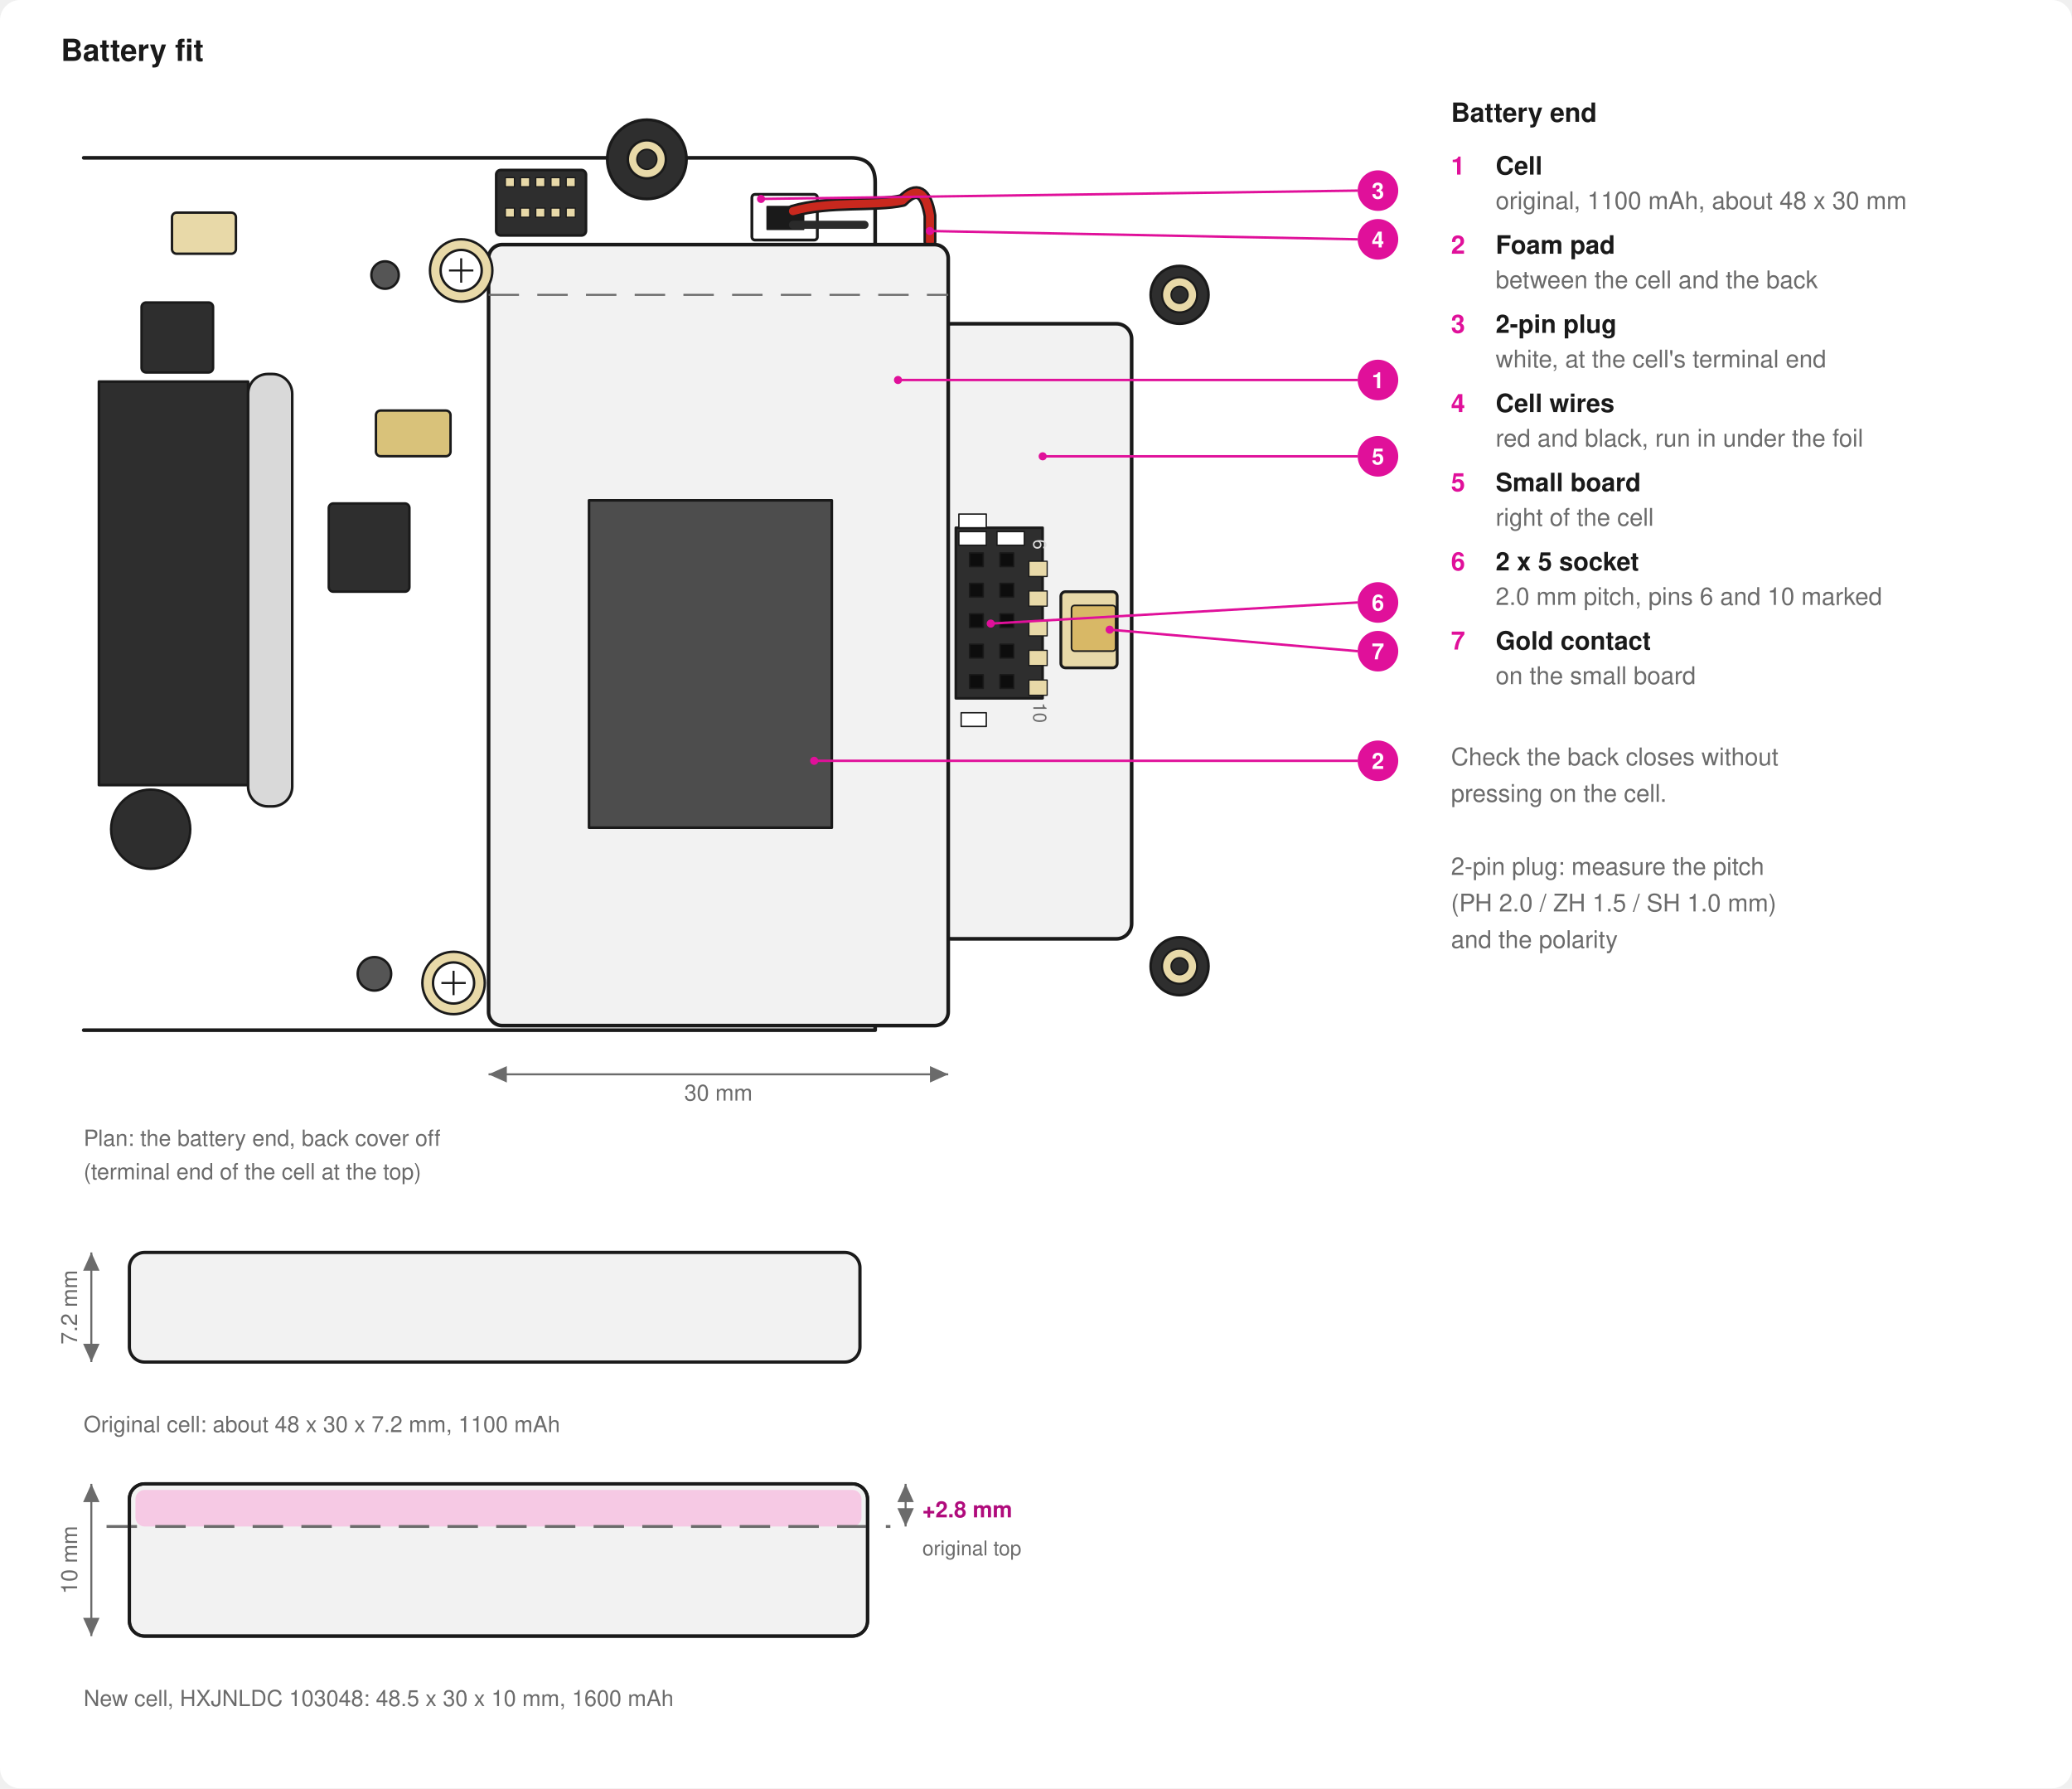
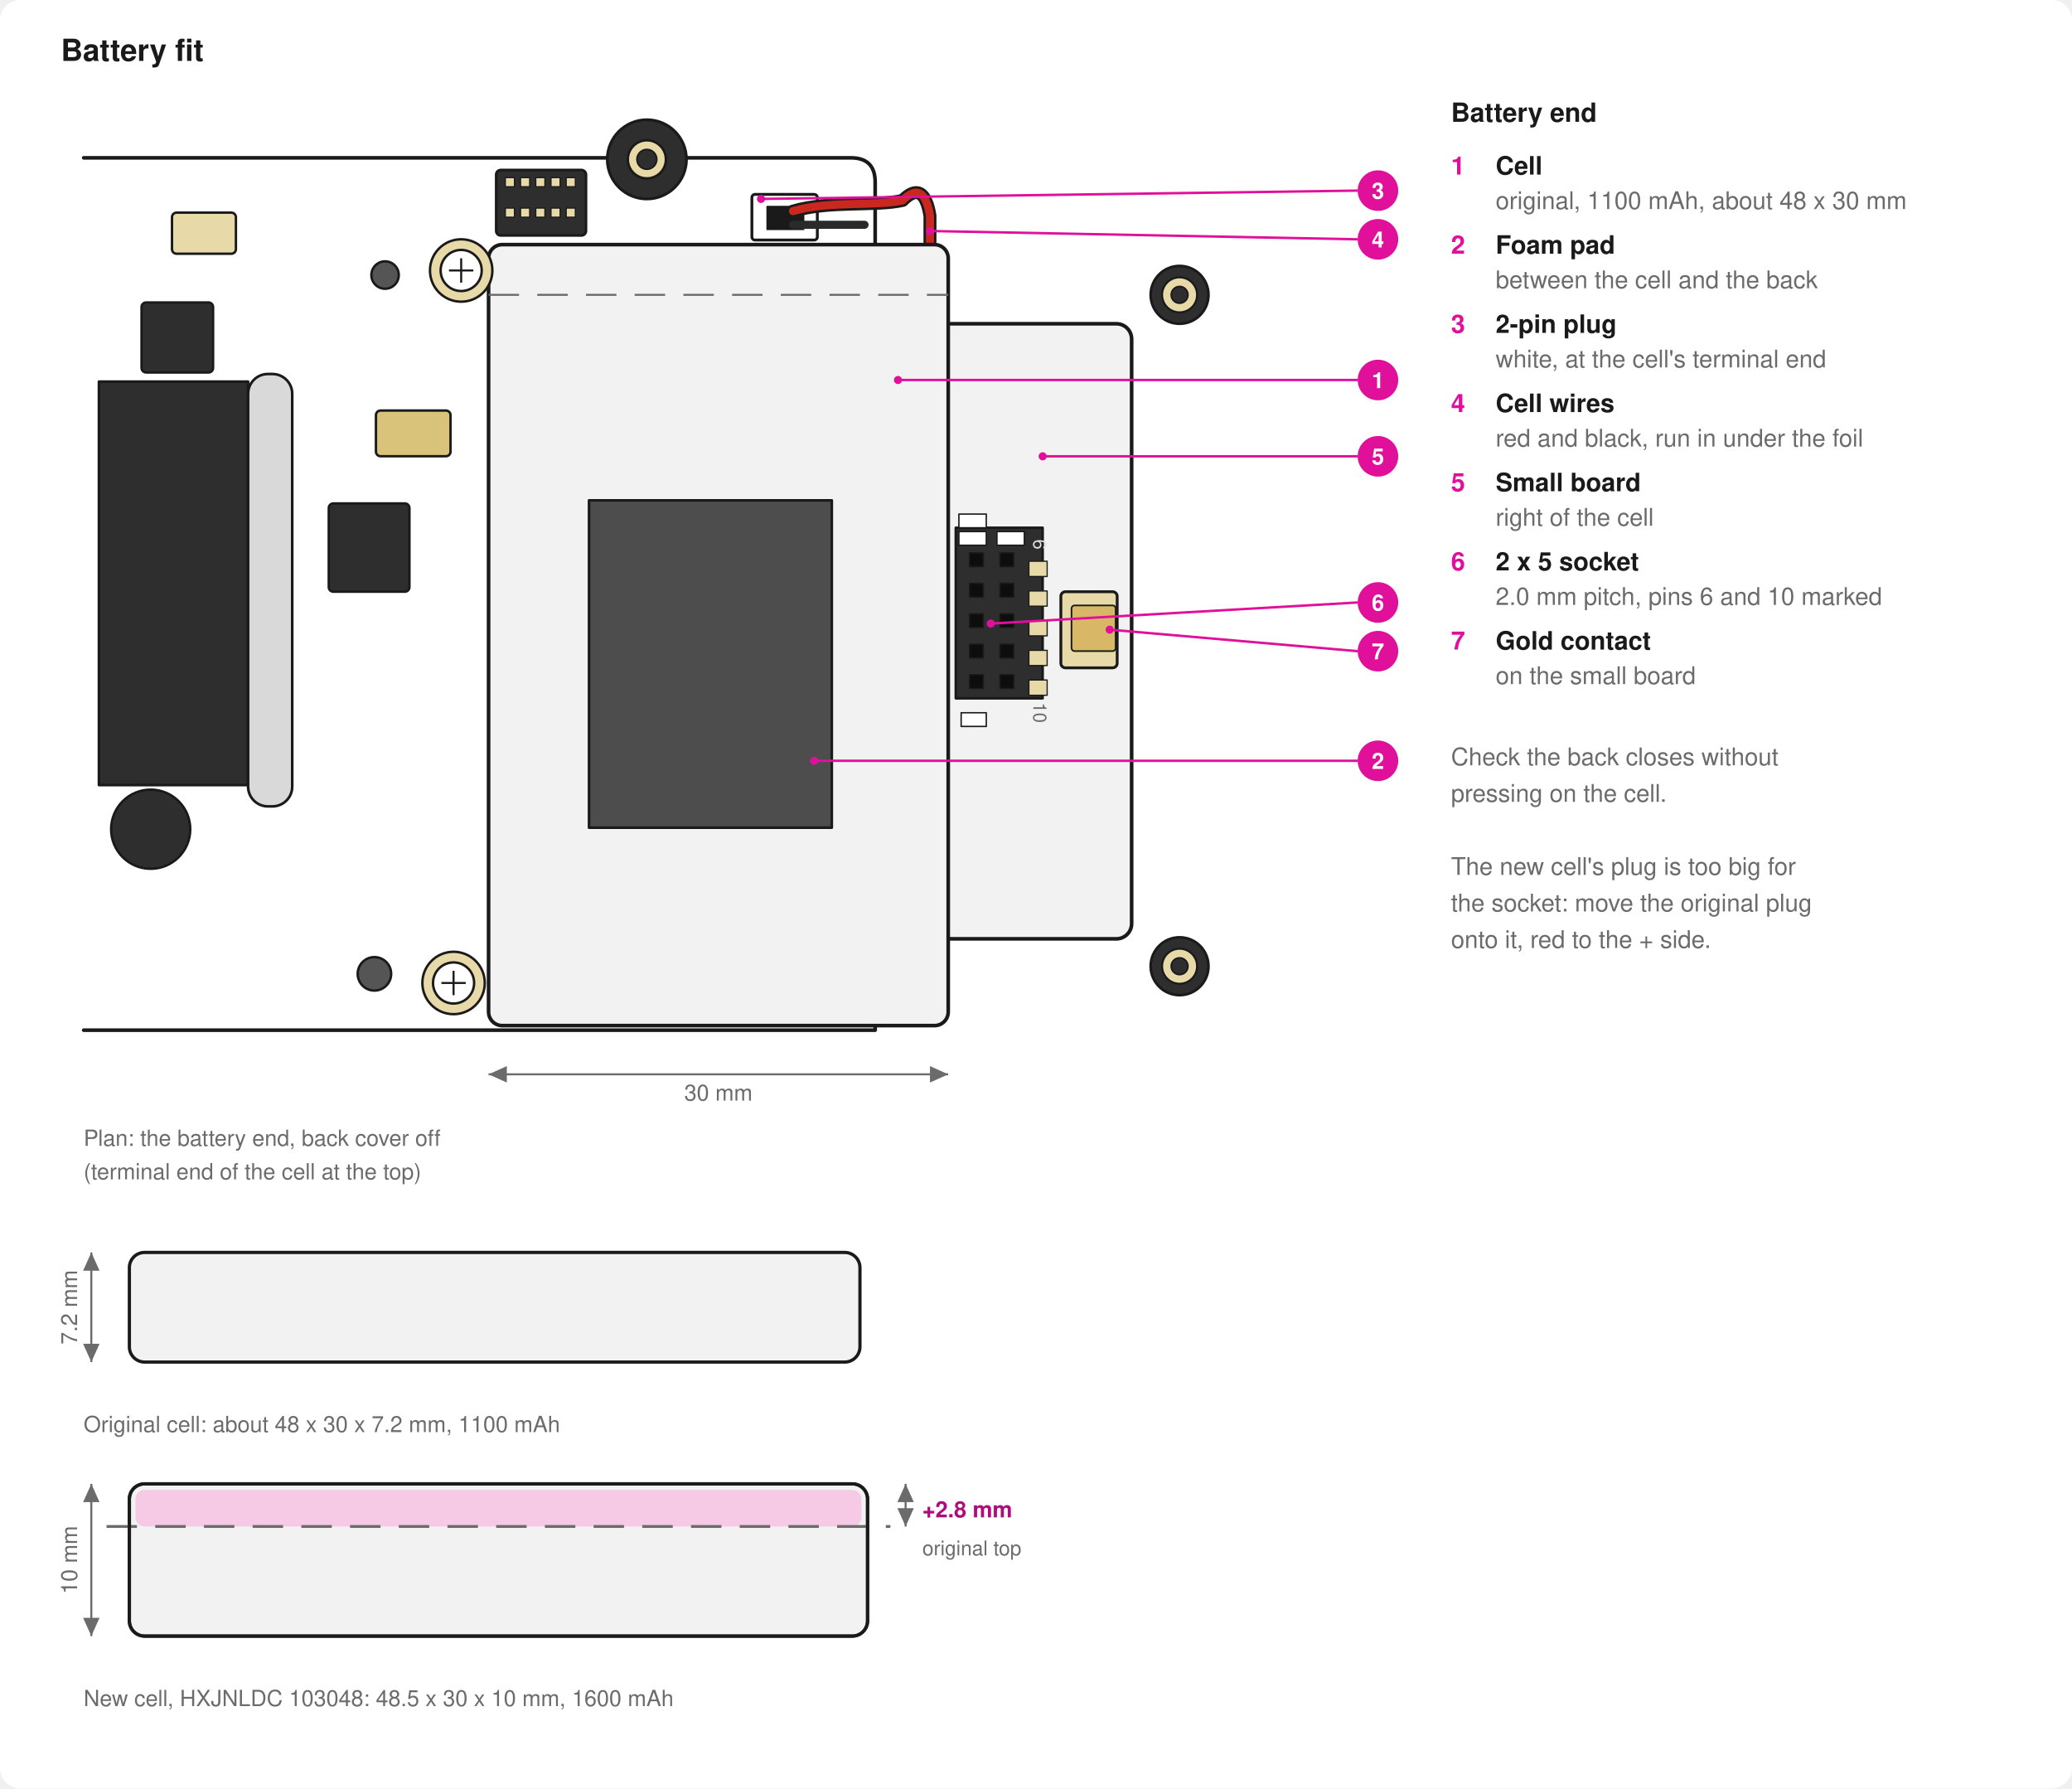
<svg xmlns="http://www.w3.org/2000/svg" viewBox="0 0 1021 881" width="1021" height="881" font-family="Helvetica, Arial, sans-serif">
  <rect width="1021" height="881" rx="10" fill="#fff" />
  <text x="30" y="30" font-size="15" font-weight="700" fill="#1a1a1a">Battery fit</text>
  <g transform="translate(30 56) scale(7.5)">
    <path d="M1.5 2.9 L51.9 2.9 Q53.5 2.9 53.5 4.5 L53.5 60.2 L1.5 60.2" fill="#fff" stroke="#1a1a1a" stroke-width="0.240" stroke-linejoin="round" stroke-linecap="round" />
    <circle cx="38.5" cy="3.0" r="2.6" fill="#2e2e2e" stroke="#1a1a1a" stroke-width="0.187" stroke-linejoin="round" stroke-linecap="round" />
    <circle cx="38.5" cy="3.0" r="1.25" fill="#e8d9a8" stroke="#1a1a1a" stroke-width="0.160" stroke-linejoin="round" stroke-linecap="round" />
    <circle cx="38.5" cy="3.0" r="0.65" fill="#2e2e2e" stroke="#1a1a1a" stroke-width="0.107" stroke-linejoin="round" stroke-linecap="round" />
    <rect x="2.5" y="17.6" width="9.8" height="26.5" rx="0" fill="#2e2e2e" stroke="#1a1a1a" stroke-width="0.173" stroke-linejoin="round" stroke-linecap="round" />
    <rect x="12.3" y="17.1" width="2.9" height="28.4" rx="1.3" fill="#d9d9d9" stroke="#1a1a1a" stroke-width="0.173" stroke-linejoin="round" stroke-linecap="round" />
    <rect x="5.3" y="12.4" width="4.7" height="4.6" rx="0.3" fill="#2e2e2e" stroke="#1a1a1a" stroke-width="0.160" stroke-linejoin="round" stroke-linecap="round" />
    <rect x="7.3" y="6.5" width="4.2" height="2.7" rx="0.3" fill="#e8d9a8" stroke="#1a1a1a" stroke-width="0.160" stroke-linejoin="round" stroke-linecap="round" />
    <rect x="17.6" y="25.6" width="5.3" height="5.8" rx="0.3" fill="#2e2e2e" stroke="#1a1a1a" stroke-width="0.160" stroke-linejoin="round" stroke-linecap="round" />
    <rect x="20.7" y="19.5" width="4.9" height="3.0" rx="0.3" fill="#d9c27a" stroke="#1a1a1a" stroke-width="0.160" stroke-linejoin="round" stroke-linecap="round" />
    <circle cx="5.9" cy="47.0" r="2.6" fill="#2e2e2e" stroke="#1a1a1a" stroke-width="0.160" stroke-linejoin="round" stroke-linecap="round" />
    <rect x="28.6" y="3.7" width="5.9" height="4.3" rx="0.3" fill="#2e2e2e" stroke="#1a1a1a" stroke-width="0.173" stroke-linejoin="round" stroke-linecap="round" />
    <rect x="29.2" y="4.2" width="0.6" height="0.6" rx="0" fill="#e8d9a8" stroke="#1a1a1a" stroke-width="0.080" stroke-linejoin="round" stroke-linecap="round" />
    <rect x="29.2" y="6.2" width="0.6" height="0.6" rx="0" fill="#e8d9a8" stroke="#1a1a1a" stroke-width="0.080" stroke-linejoin="round" stroke-linecap="round" />
    <rect x="30.2" y="4.2" width="0.6" height="0.6" rx="0" fill="#e8d9a8" stroke="#1a1a1a" stroke-width="0.080" stroke-linejoin="round" stroke-linecap="round" />
    <rect x="30.2" y="6.2" width="0.6" height="0.6" rx="0" fill="#e8d9a8" stroke="#1a1a1a" stroke-width="0.080" stroke-linejoin="round" stroke-linecap="round" />
    <rect x="31.2" y="4.2" width="0.6" height="0.6" rx="0" fill="#e8d9a8" stroke="#1a1a1a" stroke-width="0.080" stroke-linejoin="round" stroke-linecap="round" />
    <rect x="31.2" y="6.2" width="0.6" height="0.6" rx="0" fill="#e8d9a8" stroke="#1a1a1a" stroke-width="0.080" stroke-linejoin="round" stroke-linecap="round" />
    <rect x="32.2" y="4.2" width="0.6" height="0.6" rx="0" fill="#e8d9a8" stroke="#1a1a1a" stroke-width="0.080" stroke-linejoin="round" stroke-linecap="round" />
    <rect x="32.2" y="6.2" width="0.6" height="0.6" rx="0" fill="#e8d9a8" stroke="#1a1a1a" stroke-width="0.080" stroke-linejoin="round" stroke-linecap="round" />
    <rect x="33.2" y="4.2" width="0.6" height="0.6" rx="0" fill="#e8d9a8" stroke="#1a1a1a" stroke-width="0.080" stroke-linejoin="round" stroke-linecap="round" />
    <rect x="33.2" y="6.2" width="0.6" height="0.6" rx="0" fill="#e8d9a8" stroke="#1a1a1a" stroke-width="0.080" stroke-linejoin="round" stroke-linecap="round" />
    <rect x="57.5" y="13.8" width="12.85" height="40.4" rx="1.0" fill="#f2f2f2" stroke="#1a1a1a" stroke-width="0.240" stroke-linejoin="round" stroke-linecap="round" />
    <rect x="58.8" y="27.2" width="5.7" height="11.2" rx="0" fill="#2e2e2e" stroke="#1a1a1a" stroke-width="0.173" stroke-linejoin="round" stroke-linecap="round" />
    <rect x="59.7" y="28.85" width="0.9" height="0.9" rx="0" fill="#0d0d0d" stroke="#1a1a1a" stroke-width="0.093" stroke-linejoin="round" stroke-linecap="round" />
    <rect x="61.7" y="28.85" width="0.9" height="0.9" rx="0" fill="#0d0d0d" stroke="#1a1a1a" stroke-width="0.093" stroke-linejoin="round" stroke-linecap="round" />
    <rect x="63.6" y="29.4" width="1.2" height="1.0" rx="0" fill="#e8d9a8" stroke="#1a1a1a" stroke-width="0.080" stroke-linejoin="round" stroke-linecap="round" />
    <rect x="59.7" y="30.85" width="0.9" height="0.9" rx="0" fill="#0d0d0d" stroke="#1a1a1a" stroke-width="0.093" stroke-linejoin="round" stroke-linecap="round" />
    <rect x="61.7" y="30.85" width="0.9" height="0.9" rx="0" fill="#0d0d0d" stroke="#1a1a1a" stroke-width="0.093" stroke-linejoin="round" stroke-linecap="round" />
    <rect x="63.6" y="31.35" width="1.2" height="1.0" rx="0" fill="#e8d9a8" stroke="#1a1a1a" stroke-width="0.080" stroke-linejoin="round" stroke-linecap="round" />
    <rect x="59.7" y="32.85" width="0.9" height="0.9" rx="0" fill="#0d0d0d" stroke="#1a1a1a" stroke-width="0.093" stroke-linejoin="round" stroke-linecap="round" />
    <rect x="61.7" y="32.85" width="0.9" height="0.9" rx="0" fill="#0d0d0d" stroke="#1a1a1a" stroke-width="0.093" stroke-linejoin="round" stroke-linecap="round" />
    <rect x="63.6" y="33.3" width="1.2" height="1.0" rx="0" fill="#e8d9a8" stroke="#1a1a1a" stroke-width="0.080" stroke-linejoin="round" stroke-linecap="round" />
    <rect x="59.7" y="34.85" width="0.9" height="0.9" rx="0" fill="#0d0d0d" stroke="#1a1a1a" stroke-width="0.093" stroke-linejoin="round" stroke-linecap="round" />
    <rect x="61.7" y="34.85" width="0.9" height="0.9" rx="0" fill="#0d0d0d" stroke="#1a1a1a" stroke-width="0.093" stroke-linejoin="round" stroke-linecap="round" />
    <rect x="63.6" y="35.25" width="1.2" height="1.0" rx="0" fill="#e8d9a8" stroke="#1a1a1a" stroke-width="0.080" stroke-linejoin="round" stroke-linecap="round" />
    <rect x="59.7" y="36.85" width="0.9" height="0.9" rx="0" fill="#0d0d0d" stroke="#1a1a1a" stroke-width="0.093" stroke-linejoin="round" stroke-linecap="round" />
    <rect x="61.7" y="36.85" width="0.9" height="0.9" rx="0" fill="#0d0d0d" stroke="#1a1a1a" stroke-width="0.093" stroke-linejoin="round" stroke-linecap="round" />
    <rect x="63.6" y="37.2" width="1.2" height="1.0" rx="0" fill="#e8d9a8" stroke="#1a1a1a" stroke-width="0.080" stroke-linejoin="round" stroke-linecap="round" />
    <rect x="59.0" y="26.3" width="1.8" height="0.9" rx="0" fill="#fff" stroke="#1a1a1a" stroke-width="0.093" stroke-linejoin="round" stroke-linecap="round" />
    <rect x="59.0" y="27.45" width="1.8" height="0.9" rx="0" fill="#fff" stroke="#1a1a1a" stroke-width="0.093" stroke-linejoin="round" stroke-linecap="round" />
    <rect x="61.5" y="27.45" width="1.8" height="0.9" rx="0" fill="#fff" stroke="#1a1a1a" stroke-width="0.093" stroke-linejoin="round" stroke-linecap="round" />
    <rect x="59.15" y="39.35" width="1.65" height="0.9" rx="0" fill="#fff" stroke="#1a1a1a" stroke-width="0.093" stroke-linejoin="round" stroke-linecap="round" />
    <rect x="65.7" y="31.4" width="3.7" height="5.0" rx="0.3" fill="#e8d9a8" stroke="#1a1a1a" stroke-width="0.187" stroke-linejoin="round" stroke-linecap="round" />
    <rect x="66.4" y="32.3" width="2.9" height="3.0" rx="0.2" fill="#d8b866" stroke="#1a1a1a" stroke-width="0.107" stroke-linejoin="round" stroke-linecap="round" />
    <circle cx="73.5" cy="11.9" r="1.9" fill="#2e2e2e" stroke="#1a1a1a" stroke-width="0.173" stroke-linejoin="round" stroke-linecap="round" />
    <circle cx="73.5" cy="11.9" r="1.15" fill="#e8d9a8" stroke="#1a1a1a" stroke-width="0.133" stroke-linejoin="round" stroke-linecap="round" />
    <circle cx="73.5" cy="11.9" r="0.55" fill="#2e2e2e" stroke="#1a1a1a" stroke-width="0.107" stroke-linejoin="round" stroke-linecap="round" />
    <circle cx="73.5" cy="56.0" r="1.9" fill="#2e2e2e" stroke="#1a1a1a" stroke-width="0.173" stroke-linejoin="round" stroke-linecap="round" />
    <circle cx="73.5" cy="56.0" r="1.15" fill="#e8d9a8" stroke="#1a1a1a" stroke-width="0.133" stroke-linejoin="round" stroke-linecap="round" />
    <circle cx="73.5" cy="56.0" r="0.55" fill="#2e2e2e" stroke="#1a1a1a" stroke-width="0.107" stroke-linejoin="round" stroke-linecap="round" />
    <rect x="45.4" y="5.3" width="4.3" height="3.0" rx="0.2" fill="#fff" stroke="#1a1a1a" stroke-width="0.187" stroke-linejoin="round" stroke-linecap="round" />
    <rect x="46.4" y="6.1" width="2.4" height="1.5" rx="0" fill="#1a1a1a" stroke="#1a1a1a" stroke-width="0.093" stroke-linejoin="round" stroke-linecap="round" />
    <path d="M48.1 7.3 L52.8 7.3" fill="none" stroke="#2a2a2a" stroke-width="0.533" stroke-linecap="round" stroke-linejoin="round" />
    <path d="M48.1 6.4 C50.5 5.7 53.5 6.1 55.3 5.7 Q56.7 4.3 57.1 6.7 L57.1 8.4" fill="none" stroke="#1a1a1a" stroke-width="0.853" stroke-linecap="round" stroke-linejoin="round" />
    <path d="M48.1 6.4 C50.5 5.7 53.5 6.1 55.3 5.7 Q56.7 4.3 57.1 6.7 L57.1 8.4" fill="none" stroke="#c8281e" stroke-width="0.533" stroke-linecap="round" stroke-linejoin="round" />
    <rect x="28.1" y="8.6" width="30.2" height="51.3" rx="0.9" fill="#f2f2f2" stroke="#1a1a1a" stroke-width="0.240" stroke-linejoin="round" stroke-linecap="round" />
    <line x1="28.1" y1="11.9" x2="58.3" y2="11.9" stroke="#6b6b6b" stroke-width="0.133" stroke-dasharray="2 1.2" />
    <rect x="34.7" y="25.4" width="15.95" height="21.5" rx="0" fill="#4d4d4d" stroke="#1a1a1a" stroke-width="0.173" stroke-linejoin="round" stroke-linecap="round" />
    <circle cx="26.3" cy="10.3" r="2.05" fill="#e8d9a8" stroke="#1a1a1a" stroke-width="0.160" stroke-linejoin="round" stroke-linecap="round" />
    <circle cx="26.3" cy="10.3" r="1.35" fill="#fff" stroke="#1a1a1a" stroke-width="0.160" stroke-linejoin="round" stroke-linecap="round" />
    <line x1="25.5" y1="10.3" x2="27.1" y2="10.3" stroke="#1a1a1a" stroke-width="0.133" />
    <line x1="26.3" y1="9.5" x2="26.3" y2="11.1" stroke="#1a1a1a" stroke-width="0.133" />
    <circle cx="25.8" cy="57.1" r="2.05" fill="#e8d9a8" stroke="#1a1a1a" stroke-width="0.160" stroke-linejoin="round" stroke-linecap="round" />
    <circle cx="25.8" cy="57.1" r="1.35" fill="#fff" stroke="#1a1a1a" stroke-width="0.160" stroke-linejoin="round" stroke-linecap="round" />
    <line x1="25.0" y1="57.1" x2="26.6" y2="57.1" stroke="#1a1a1a" stroke-width="0.133" />
    <line x1="25.8" y1="56.3" x2="25.8" y2="57.9" stroke="#1a1a1a" stroke-width="0.133" />
    <circle cx="21.3" cy="10.6" r="0.9" fill="#555" stroke="#1a1a1a" stroke-width="0.160" stroke-linejoin="round" stroke-linecap="round" />
    <circle cx="20.6" cy="56.5" r="1.1" fill="#555" stroke="#1a1a1a" stroke-width="0.160" stroke-linejoin="round" stroke-linecap="round" />
    <line x1="28.1" y1="63.1" x2="58.3" y2="63.1" stroke="#6b6b6b" stroke-width="0.133" />
    <path d="M28.1 63.1 L29.30 63.64 L29.30 62.56 Z" fill="#6b6b6b" />
    <path d="M58.3 63.1 L57.10 62.56 L57.10 63.64 Z" fill="#6b6b6b" />
    <rect x="4.5" y="74.8" width="48.0" height="7.2" rx="1.0" fill="#f2f2f2" stroke="#1a1a1a" stroke-width="0.213" stroke-linejoin="round" stroke-linecap="round" />
    <line x1="2.0" y1="74.8" x2="2.0" y2="82.0" stroke="#6b6b6b" stroke-width="0.133" />
    <path d="M2.0 74.8 L1.46 76.00 L2.54 76.00 Z" fill="#6b6b6b" />
    <path d="M2.0 82.0 L2.54 80.80 L1.46 80.80 Z" fill="#6b6b6b" />
    <rect x="4.5" y="90.0" width="48.5" height="10.0" rx="1.0" fill="#f2f2f2" stroke="#1a1a1a" stroke-width="0.213" stroke-linejoin="round" stroke-linecap="round" />
    <rect x="4.9" y="90.4" width="47.7" height="2.4" rx="0.6" fill="#f6c9e4" stroke="#1a1a1a" stroke-width="0.000" stroke-linejoin="round" stroke-linecap="round" />
    <line x1="3.0" y1="92.8" x2="54.5" y2="92.8" stroke="#6b6b6b" stroke-width="0.187" stroke-dasharray="2 1.2" />
    <rect x="4.5" y="90.0" width="48.5" height="10.0" rx="1.0" fill="none" stroke="#1a1a1a" stroke-width="0.213" stroke-linejoin="round" stroke-linecap="round" />
    <line x1="2.0" y1="90.0" x2="2.0" y2="100.0" stroke="#6b6b6b" stroke-width="0.133" />
    <path d="M2.0 90.0 L1.46 91.20 L2.54 91.20 Z" fill="#6b6b6b" />
    <path d="M2.0 100.0 L2.54 98.80 L1.46 98.80 Z" fill="#6b6b6b" />
    <line x1="55.5" y1="90.0" x2="55.5" y2="92.8" stroke="#6b6b6b" stroke-width="0.133" />
    <path d="M55.5 90.0 L54.96 91.20 L56.04 91.20 Z" fill="#6b6b6b" />
    <path d="M55.5 92.8 L56.04 91.60 L54.96 91.60 Z" fill="#6b6b6b" />
  </g>
  <text x="509.2" y="268.2" font-size="9" fill="#e0e0e0" text-anchor="middle" transform="rotate(90 509.2 268.2)">6</text>
  <text x="509.2" y="351.1" font-size="9" fill="#6b6b6b" text-anchor="middle" transform="rotate(90 509.2 351.1)">10</text>
  <text x="354.0" y="542.2" font-size="11" fill="#6b6b6b" text-anchor="middle">30 mm</text>
  <text x="41.2" y="564.5" font-size="11" fill="#6b6b6b" text-anchor="start" font-weight="400">Plan: the battery end, back cover off</text>
  <text x="41.2" y="581.0" font-size="11" fill="#6b6b6b" text-anchor="start" font-weight="400">(terminal end of the cell at the top)</text>
  <text x="38.0" y="644.0" font-size="11" fill="#6b6b6b" text-anchor="middle" transform="rotate(-90 38.0 644.0)">7.2 mm</text>
  <text x="41.2" y="705.5" font-size="11" fill="#6b6b6b" text-anchor="start" font-weight="400">Original cell: about 48 x 30 x 7.2 mm, 1100 mAh</text>
  <text x="38.0" y="768.5" font-size="11" fill="#6b6b6b" text-anchor="middle" transform="rotate(-90 38.0 768.5)">10 mm</text>
  <text x="440.2" y="741.5" font-size="11" fill="#6b6b6b" text-anchor="middle" transform="rotate(-90 440.2 741.5)" />
  <text x="454.5" y="747.5" font-size="11" fill="#b00b7c" text-anchor="start" font-weight="700">+2.8 mm</text>
  <text x="454.5" y="766.2" font-size="10" fill="#6b6b6b" text-anchor="start" font-weight="400">original top</text>
  <text x="41.2" y="840.5" font-size="11" fill="#6b6b6b" text-anchor="start" font-weight="400">New cell, HXJNLDC 103048: 48.5 x 30 x 10 mm, 1600 mAh</text>
  <path d="M669.0 187.2 L442.5 187.2" stroke="#e0109a" stroke-width="1.2" fill="none" />
  <circle cx="442.5" cy="187.2" r="2" fill="#e0109a" />
  <circle cx="679.0" cy="187.2" r="10" fill="#e0109a" />
  <text x="679.0" y="191.2" font-size="11" font-weight="700" fill="#fff" text-anchor="middle">1</text>
  <path d="M669.0 374.8 L401.2 374.8" stroke="#e0109a" stroke-width="1.2" fill="none" />
  <circle cx="401.2" cy="374.8" r="2" fill="#e0109a" />
  <circle cx="679.0" cy="374.8" r="10" fill="#e0109a" />
  <text x="679.0" y="378.8" font-size="11" font-weight="700" fill="#fff" text-anchor="middle">2</text>
  <path d="M669.0 93.9 L375.0 98.0" stroke="#e0109a" stroke-width="1.2" fill="none" />
  <circle cx="375.0" cy="98.0" r="2" fill="#e0109a" />
  <circle cx="679.0" cy="93.9" r="10" fill="#e0109a" />
  <text x="679.0" y="97.9" font-size="11" font-weight="700" fill="#fff" text-anchor="middle">3</text>
  <path d="M669.0 117.9 L458.2 113.8" stroke="#e0109a" stroke-width="1.2" fill="none" />
  <circle cx="458.2" cy="113.8" r="2" fill="#e0109a" />
  <circle cx="679.0" cy="117.9" r="10" fill="#e0109a" />
  <text x="679.0" y="121.9" font-size="11" font-weight="700" fill="#fff" text-anchor="middle">4</text>
  <path d="M669.0 224.8 L513.8 224.8" stroke="#e0109a" stroke-width="1.2" fill="none" />
  <circle cx="513.8" cy="224.8" r="2" fill="#e0109a" />
  <circle cx="679.0" cy="224.8" r="10" fill="#e0109a" />
  <text x="679.0" y="228.8" font-size="11" font-weight="700" fill="#fff" text-anchor="middle">5</text>
  <path d="M669.0 296.8 L488.2 307.2" stroke="#e0109a" stroke-width="1.2" fill="none" />
  <circle cx="488.2" cy="307.2" r="2" fill="#e0109a" />
  <circle cx="679.0" cy="296.8" r="10" fill="#e0109a" />
  <text x="679.0" y="300.8" font-size="11" font-weight="700" fill="#fff" text-anchor="middle">6</text>
  <path d="M669.0 320.8 L546.8 310.2" stroke="#e0109a" stroke-width="1.2" fill="none" />
  <circle cx="546.8" cy="310.2" r="2" fill="#e0109a" />
  <circle cx="679.0" cy="320.8" r="10" fill="#e0109a" />
  <text x="679.0" y="324.8" font-size="11" font-weight="700" fill="#fff" text-anchor="middle">7</text>
  <text x="715.0" y="60" font-size="13" font-weight="700" fill="#1a1a1a">Battery end</text>
  <text x="715.0" y="86" font-size="12.5" fill="#1a1a1a">
    <tspan font-weight="700" fill="#e0109a">1</tspan>
    <tspan x="737.0" font-weight="700">Cell</tspan>
  </text>
  <text x="737.0" y="103" font-size="12" fill="#6b6b6b">original, 1100 mAh, about 48 x 30 mm</text>
  <text x="715.0" y="125" font-size="12.5" fill="#1a1a1a">
    <tspan font-weight="700" fill="#e0109a">2</tspan>
    <tspan x="737.0" font-weight="700">Foam pad</tspan>
  </text>
  <text x="737.0" y="142" font-size="12" fill="#6b6b6b">between the cell and the back</text>
  <text x="715.0" y="164" font-size="12.5" fill="#1a1a1a">
    <tspan font-weight="700" fill="#e0109a">3</tspan>
    <tspan x="737.0" font-weight="700">2-pin plug</tspan>
  </text>
  <text x="737.0" y="181" font-size="12" fill="#6b6b6b">white, at the cell's terminal end</text>
  <text x="715.0" y="203" font-size="12.5" fill="#1a1a1a">
    <tspan font-weight="700" fill="#e0109a">4</tspan>
    <tspan x="737.0" font-weight="700">Cell wires</tspan>
  </text>
  <text x="737.0" y="220" font-size="12" fill="#6b6b6b">red and black, run in under the foil</text>
  <text x="715.0" y="242" font-size="12.5" fill="#1a1a1a">
    <tspan font-weight="700" fill="#e0109a">5</tspan>
    <tspan x="737.0" font-weight="700">Small board</tspan>
  </text>
  <text x="737.0" y="259" font-size="12" fill="#6b6b6b">right of the cell</text>
  <text x="715.0" y="281" font-size="12.5" fill="#1a1a1a">
    <tspan font-weight="700" fill="#e0109a">6</tspan>
    <tspan x="737.0" font-weight="700">2 x 5 socket</tspan>
  </text>
  <text x="737.0" y="298" font-size="12" fill="#6b6b6b">2.0 mm pitch, pins 6 and 10 marked</text>
  <text x="715.0" y="320" font-size="12.5" fill="#1a1a1a">
    <tspan font-weight="700" fill="#e0109a">7</tspan>
    <tspan x="737.0" font-weight="700">Gold contact</tspan>
  </text>
  <text x="737.0" y="337" font-size="12" fill="#6b6b6b">on the small board</text>
  <text x="715.0" y="359" font-size="12" fill="#6b6b6b" />
  <text x="715.0" y="377" font-size="12" fill="#6b6b6b">Check the back closes without</text>
  <text x="715.0" y="395" font-size="12" fill="#6b6b6b">pressing on the cell.</text>
  <text x="715.0" y="413" font-size="12" fill="#6b6b6b" />
-   <text x="715.0" y="431" font-size="12" fill="#6b6b6b">2-pin plug: measure the pitch</text>
-   <text x="715.0" y="449" font-size="12" fill="#6b6b6b">(PH 2.0 / ZH 1.5 / SH 1.0 mm)</text>
-   <text x="715.0" y="467" font-size="12" fill="#6b6b6b">and the polarity</text>
+   <text x="715.0" y="431" font-size="12" fill="#6b6b6b">The new cell's plug is too big for</text>
+   <text x="715.0" y="449" font-size="12" fill="#6b6b6b">the socket: move the original plug</text>
+   <text x="715.0" y="467" font-size="12" fill="#6b6b6b">onto it, red to the + side.</text>
</svg>
